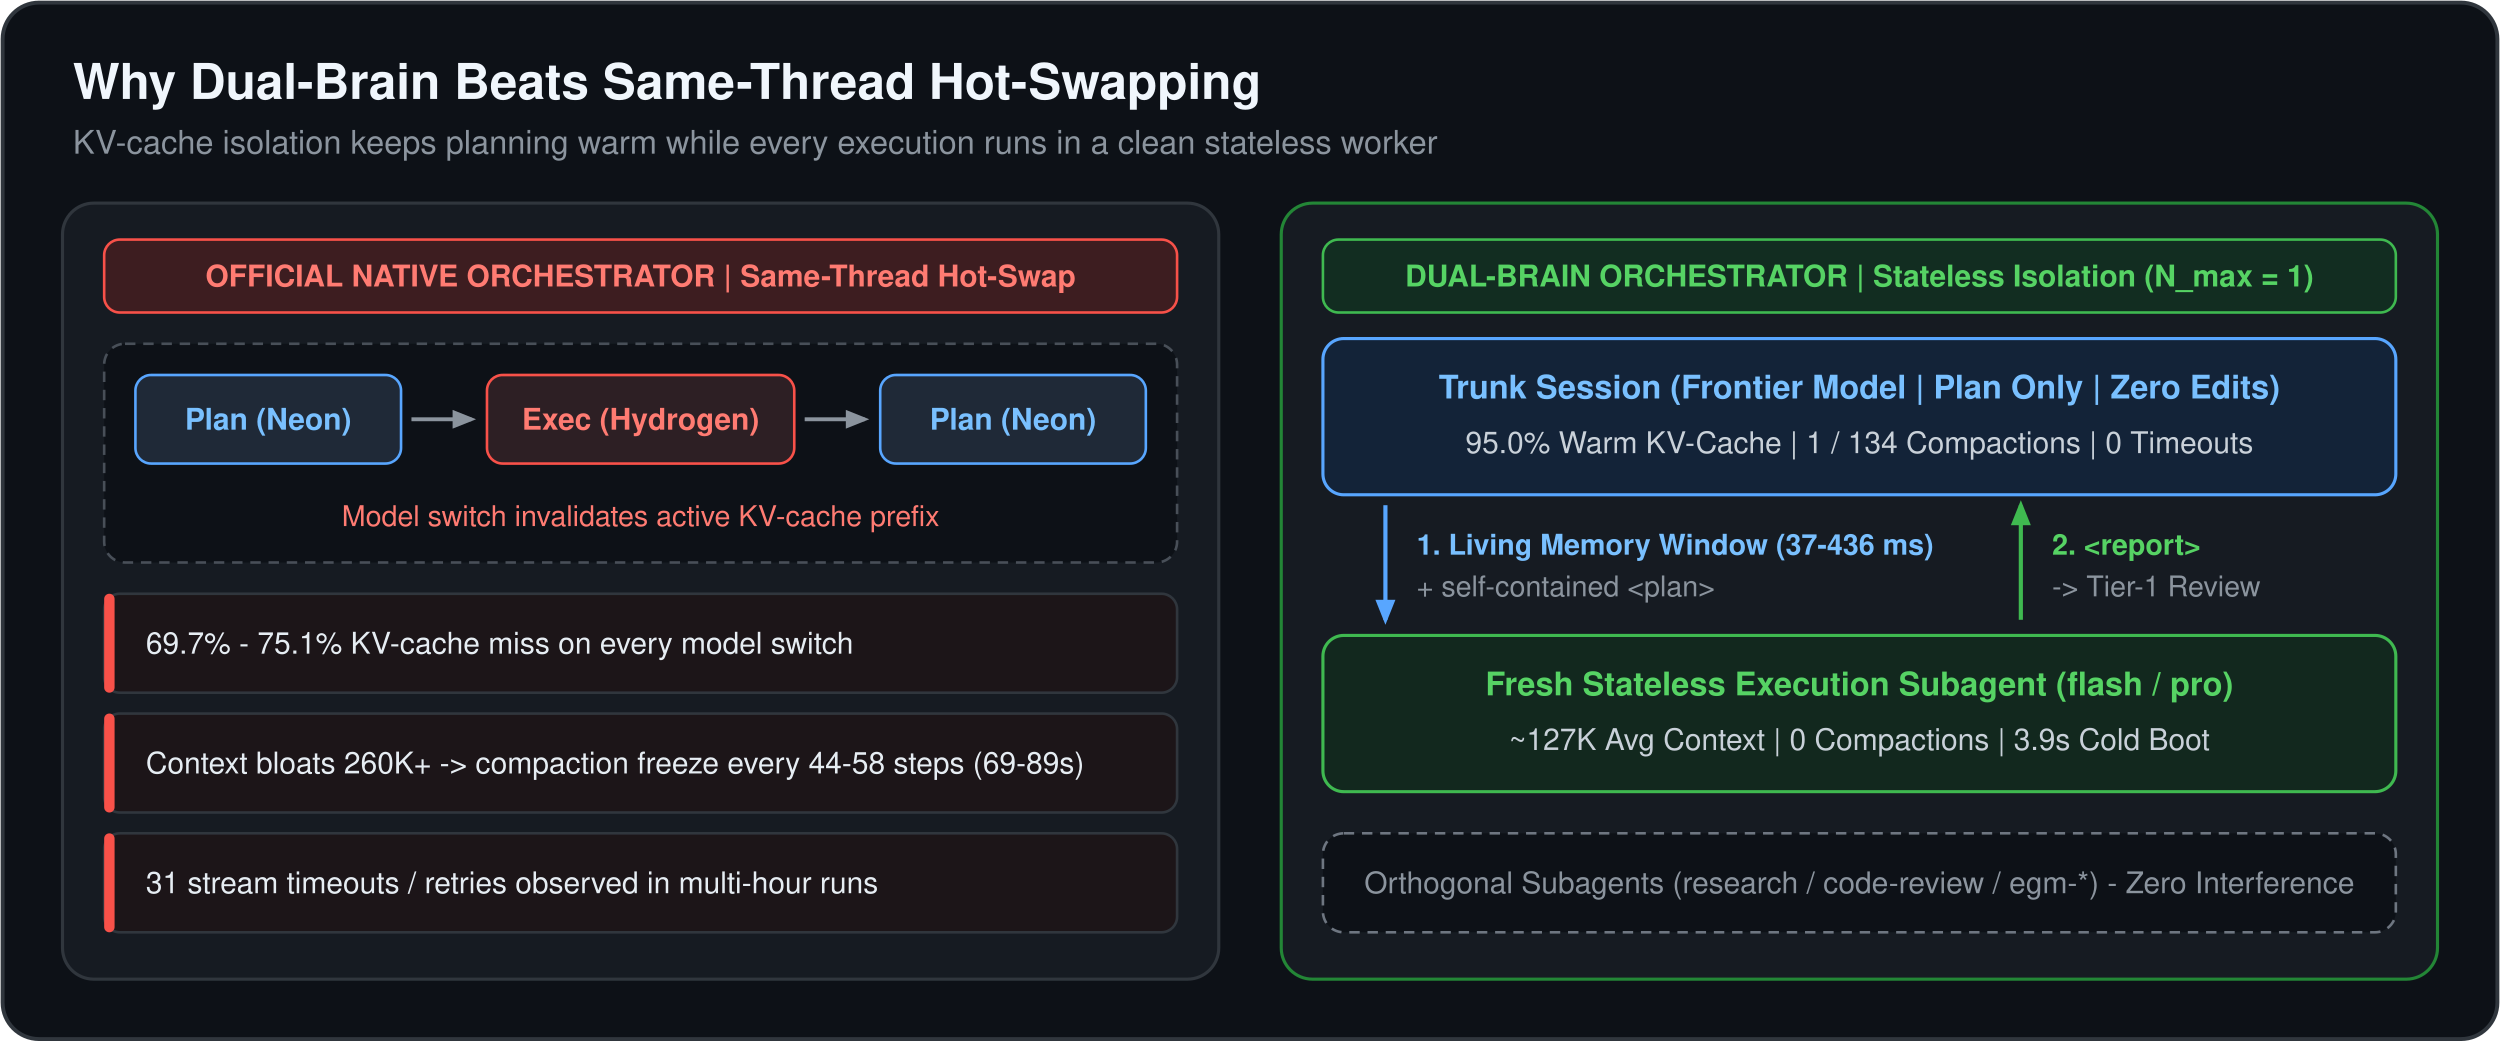
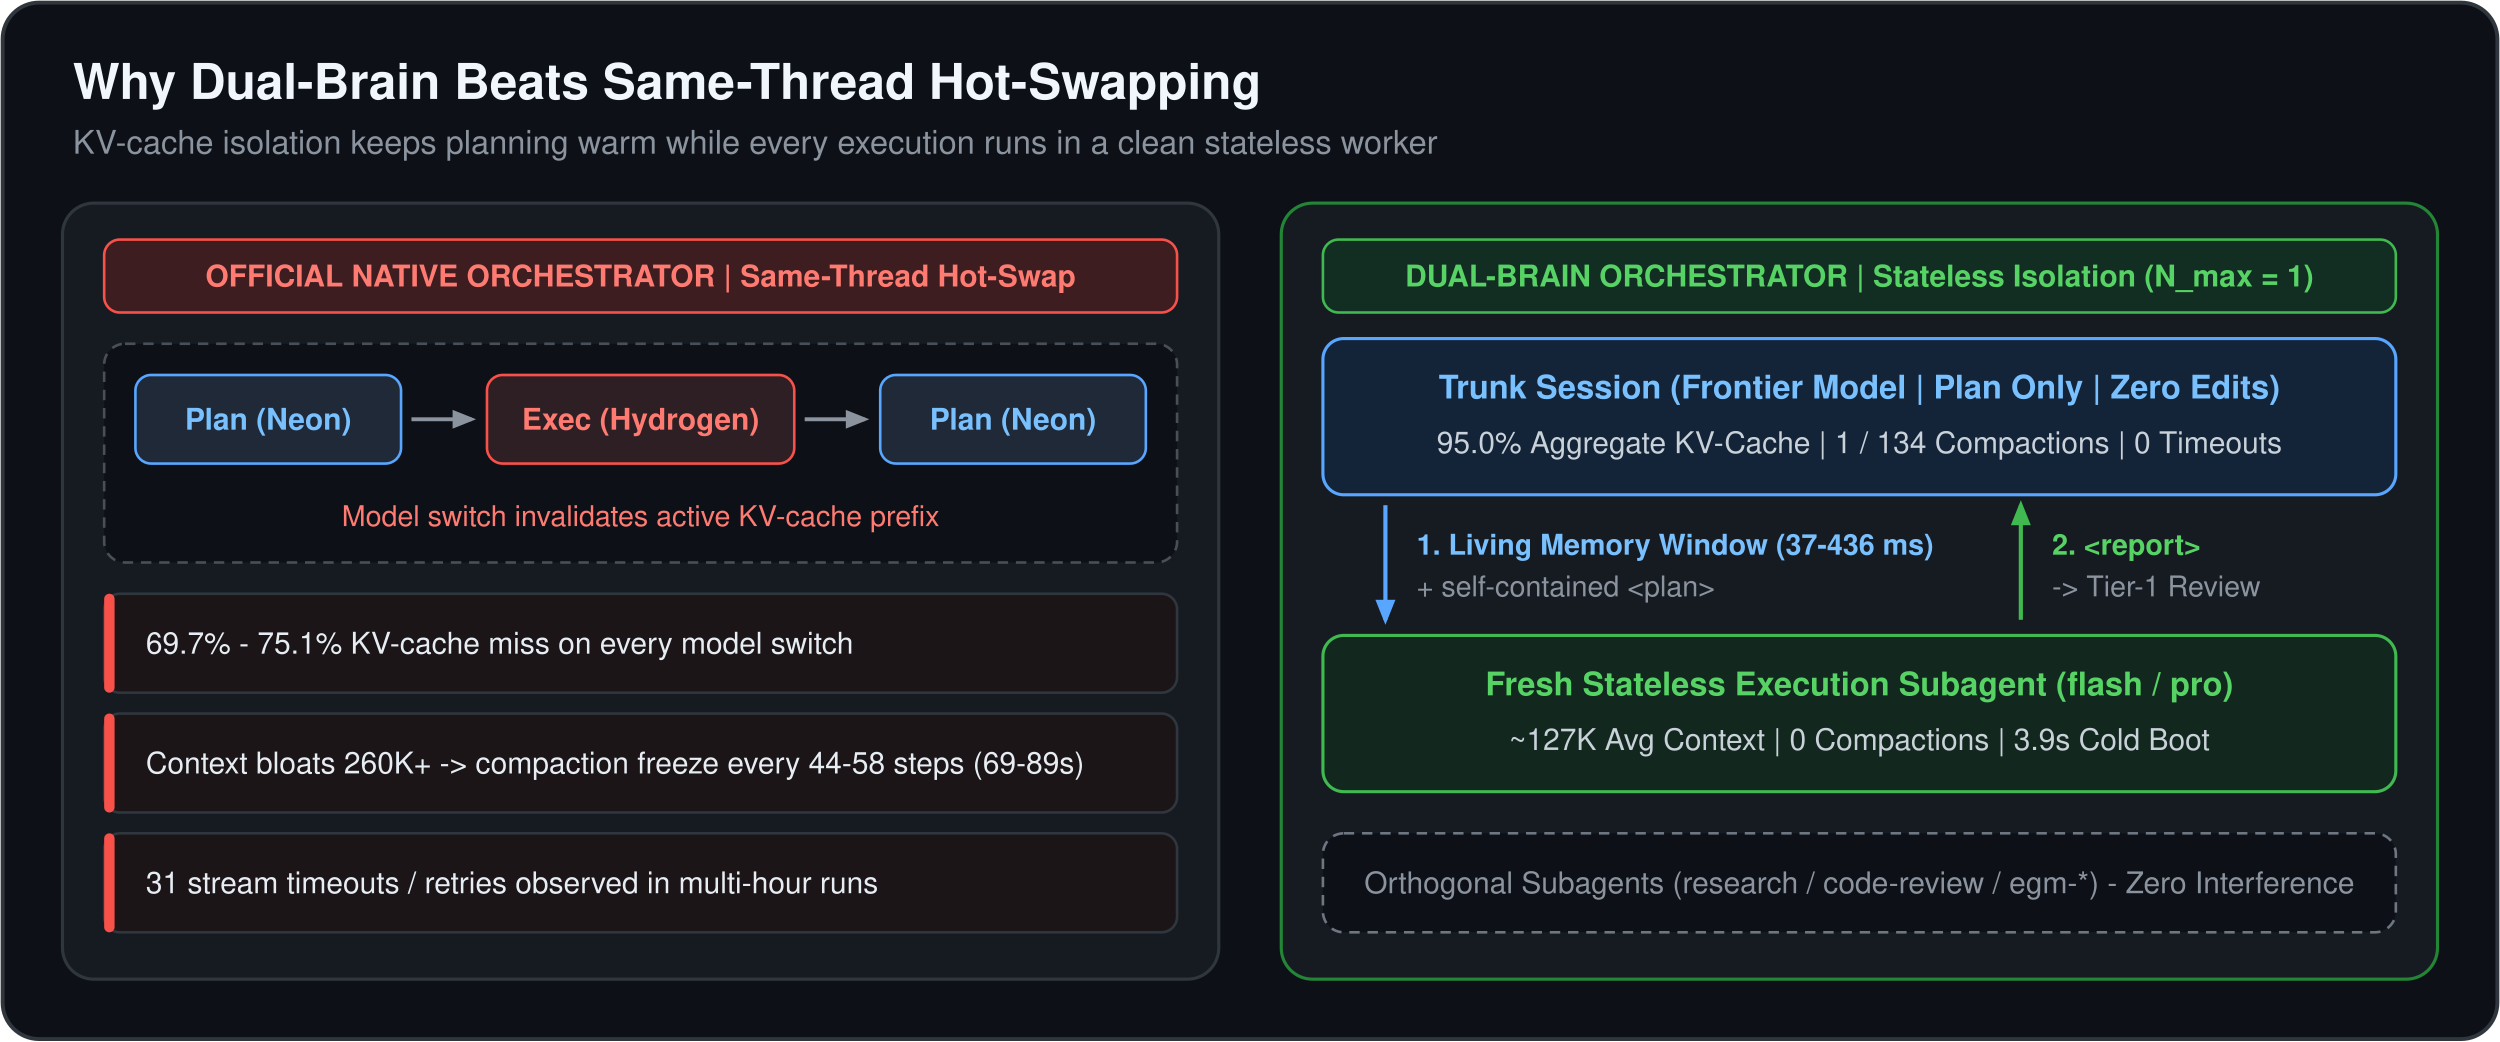
<svg xmlns="http://www.w3.org/2000/svg" viewBox="0 0 960 400" width="960" height="400" role="img" aria-label="Architecture comparison: Official Native Orchestrator vs Dual-Brain Orchestrator">
  <defs>
    <marker id="arrow-muted" viewBox="0 0 10 10" refX="8" refY="5" markerWidth="6" markerHeight="6" orient="auto-start-reverse">
      <path d="M 0 1 L 10 5 L 0 9 z" fill="#8b949e" />
    </marker>
    <marker id="arrow-blue" viewBox="0 0 10 10" refX="8" refY="5" markerWidth="6" markerHeight="6" orient="auto-start-reverse">
      <path d="M 0 1 L 10 5 L 0 9 z" fill="#58a6ff" />
    </marker>
    <marker id="arrow-green" viewBox="0 0 10 10" refX="8" refY="5" markerWidth="6" markerHeight="6" orient="auto-start-reverse">
      <path d="M 0 1 L 10 5 L 0 9 z" fill="#3fb950" />
    </marker>
  </defs>
  <rect x="1" y="1" width="958" height="398" rx="14" fill="#0d1117" stroke="#30363d" stroke-width="1.5" />
  <text x="28" y="38" font-family="-apple-system, BlinkMacSystemFont, 'Segoe UI', Helvetica, Arial, sans-serif" font-size="19" font-weight="700" fill="#f0f6fc">Why Dual-Brain Beats Same-Thread Hot-Swapping</text>
  <text x="28" y="59" font-family="-apple-system, BlinkMacSystemFont, 'Segoe UI', Helvetica, Arial, sans-serif" font-size="12.5" fill="#8b949e">KV-cache isolation keeps planning warm while every execution runs in a clean stateless worker</text>
  <rect x="24" y="78" width="444" height="298" rx="12" fill="#161b22" stroke="#30363d" stroke-width="1.2" />
  <rect x="40" y="92" width="412" height="28" rx="6" fill="#3d1d20" stroke="#f85149" stroke-width="1" />
  <text x="246" y="110" text-anchor="middle" font-family="-apple-system, BlinkMacSystemFont, 'Segoe UI', Helvetica, Arial, sans-serif" font-size="11.5" font-weight="700" fill="#ff7b72">OFFICIAL NATIVE ORCHESTRATOR  |  Same-Thread Hot-Swap</text>
  <rect x="40" y="132" width="412" height="84" rx="8" fill="#0d1117" stroke="#484f58" stroke-width="1" stroke-dasharray="4 3" />
  <rect x="52" y="144" width="102" height="34" rx="6" fill="#1f2937" stroke="#58a6ff" stroke-width="1" />
  <text x="103" y="165" text-anchor="middle" font-family="-apple-system, BlinkMacSystemFont, 'Segoe UI', Helvetica, Arial, sans-serif" font-size="11.5" font-weight="600" fill="#79c0ff">Plan (Neon)</text>
  <line x1="158" y1="161" x2="181" y2="161" stroke="#8b949e" stroke-width="1.5" marker-end="url(#arrow-muted)" />
  <rect x="187" y="144" width="118" height="34" rx="6" fill="#2d1f24" stroke="#f85149" stroke-width="1" />
  <text x="246" y="165" text-anchor="middle" font-family="-apple-system, BlinkMacSystemFont, 'Segoe UI', Helvetica, Arial, sans-serif" font-size="11.5" font-weight="600" fill="#ff7b72">Exec (Hydrogen)</text>
  <line x1="309" y1="161" x2="332" y2="161" stroke="#8b949e" stroke-width="1.5" marker-end="url(#arrow-muted)" />
  <rect x="338" y="144" width="102" height="34" rx="6" fill="#1f2937" stroke="#58a6ff" stroke-width="1" />
  <text x="389" y="165" text-anchor="middle" font-family="-apple-system, BlinkMacSystemFont, 'Segoe UI', Helvetica, Arial, sans-serif" font-size="11.5" font-weight="600" fill="#79c0ff">Plan (Neon)</text>
  <text x="246" y="202" text-anchor="middle" font-family="-apple-system, BlinkMacSystemFont, 'Segoe UI', Helvetica, Arial, sans-serif" font-size="11" fill="#ff7b72">Model switch invalidates active KV-cache prefix</text>
  <rect x="40" y="228" width="412" height="38" rx="6" fill="#1c1518" stroke="#30363d" stroke-width="1" />
  <rect x="40" y="228" width="4" height="38" rx="2" fill="#f85149" />
  <text x="56" y="251" font-family="-apple-system, BlinkMacSystemFont, 'Segoe UI', Helvetica, Arial, sans-serif" font-size="11.5" fill="#e6edf3">69.7% - 75.1% KV-cache miss on every model switch</text>
  <rect x="40" y="274" width="412" height="38" rx="6" fill="#1c1518" stroke="#30363d" stroke-width="1" />
  <rect x="40" y="274" width="4" height="38" rx="2" fill="#f85149" />
  <text x="56" y="297" font-family="-apple-system, BlinkMacSystemFont, 'Segoe UI', Helvetica, Arial, sans-serif" font-size="11.5" fill="#e6edf3">Context bloats 260K+ -&gt; compaction freeze every 44-58 steps (69-89s)</text>
  <rect x="40" y="320" width="412" height="38" rx="6" fill="#1c1518" stroke="#30363d" stroke-width="1" />
  <rect x="40" y="320" width="4" height="38" rx="2" fill="#f85149" />
  <text x="56" y="343" font-family="-apple-system, BlinkMacSystemFont, 'Segoe UI', Helvetica, Arial, sans-serif" font-size="11.5" fill="#e6edf3">31 stream timeouts / retries observed in multi-hour runs</text>
  <rect x="492" y="78" width="444" height="298" rx="12" fill="#161b22" stroke="#238636" stroke-width="1.2" />
  <rect x="508" y="92" width="412" height="28" rx="6" fill="#122d21" stroke="#3fb950" stroke-width="1" />
  <text x="714" y="110" text-anchor="middle" font-family="-apple-system, BlinkMacSystemFont, 'Segoe UI', Helvetica, Arial, sans-serif" font-size="11.5" font-weight="700" fill="#56d364">DUAL-BRAIN ORCHESTRATOR  |  Stateless Isolation (N_max = 1)</text>
  <rect x="508" y="130" width="412" height="60" rx="8" fill="#132338" stroke="#58a6ff" stroke-width="1.2" />
  <text x="714" y="153" text-anchor="middle" font-family="-apple-system, BlinkMacSystemFont, 'Segoe UI', Helvetica, Arial, sans-serif" font-size="12.5" font-weight="600" fill="#79c0ff">Trunk Session (Frontier Model | Plan Only | Zero Edits)</text>
-   <text x="714" y="174" text-anchor="middle" font-family="-apple-system, BlinkMacSystemFont, 'Segoe UI', Helvetica, Arial, sans-serif" font-size="11.5" fill="#c9d1d9">95.0% Warm KV-Cache  |  1 / 134 Compactions  |  0 Timeouts</text>
+   <text x="714" y="174" text-anchor="middle" font-family="-apple-system, BlinkMacSystemFont, 'Segoe UI', Helvetica, Arial, sans-serif" font-size="11.5" fill="#c9d1d9">95.0% Aggregate KV-Cache  |  1 / 134 Compactions  |  0 Timeouts</text>
  <line x1="532" y1="194" x2="532" y2="238" stroke="#58a6ff" stroke-width="1.6" marker-end="url(#arrow-blue)" />
  <text x="544" y="213" font-family="-apple-system, BlinkMacSystemFont, 'Segoe UI', Helvetica, Arial, sans-serif" font-size="11" font-weight="600" fill="#79c0ff">1. Living Memory Window (37-436 ms)</text>
  <text x="544" y="229" font-family="-apple-system, BlinkMacSystemFont, 'Segoe UI', Helvetica, Arial, sans-serif" font-size="11" fill="#8b949e">+ self-contained &lt;plan&gt;</text>
  <line x1="776" y1="238" x2="776" y2="194" stroke="#3fb950" stroke-width="1.6" marker-end="url(#arrow-green)" />
  <text x="788" y="213" font-family="-apple-system, BlinkMacSystemFont, 'Segoe UI', Helvetica, Arial, sans-serif" font-size="11" font-weight="600" fill="#56d364">2. &lt;report&gt;</text>
  <text x="788" y="229" font-family="-apple-system, BlinkMacSystemFont, 'Segoe UI', Helvetica, Arial, sans-serif" font-size="11" fill="#8b949e">-&gt; Tier-1 Review</text>
  <rect x="508" y="244" width="412" height="60" rx="8" fill="#12281e" stroke="#3fb950" stroke-width="1.2" />
  <text x="714" y="267" text-anchor="middle" font-family="-apple-system, BlinkMacSystemFont, 'Segoe UI', Helvetica, Arial, sans-serif" font-size="12.5" font-weight="600" fill="#56d364">Fresh Stateless Execution Subagent (flash / pro)</text>
  <text x="714" y="288" text-anchor="middle" font-family="-apple-system, BlinkMacSystemFont, 'Segoe UI', Helvetica, Arial, sans-serif" font-size="11.5" fill="#c9d1d9">~127K Avg Context  |  0 Compactions  |  3.9s Cold Boot</text>
  <rect x="508" y="320" width="412" height="38" rx="8" fill="#0d1117" stroke="#6e7681" stroke-width="1" stroke-dasharray="4 3" />
  <text x="714" y="343" text-anchor="middle" font-family="-apple-system, BlinkMacSystemFont, 'Segoe UI', Helvetica, Arial, sans-serif" font-size="11.5" fill="#8b949e">Orthogonal Subagents (research / code-review / egm-*) - Zero Interference</text>
</svg>
